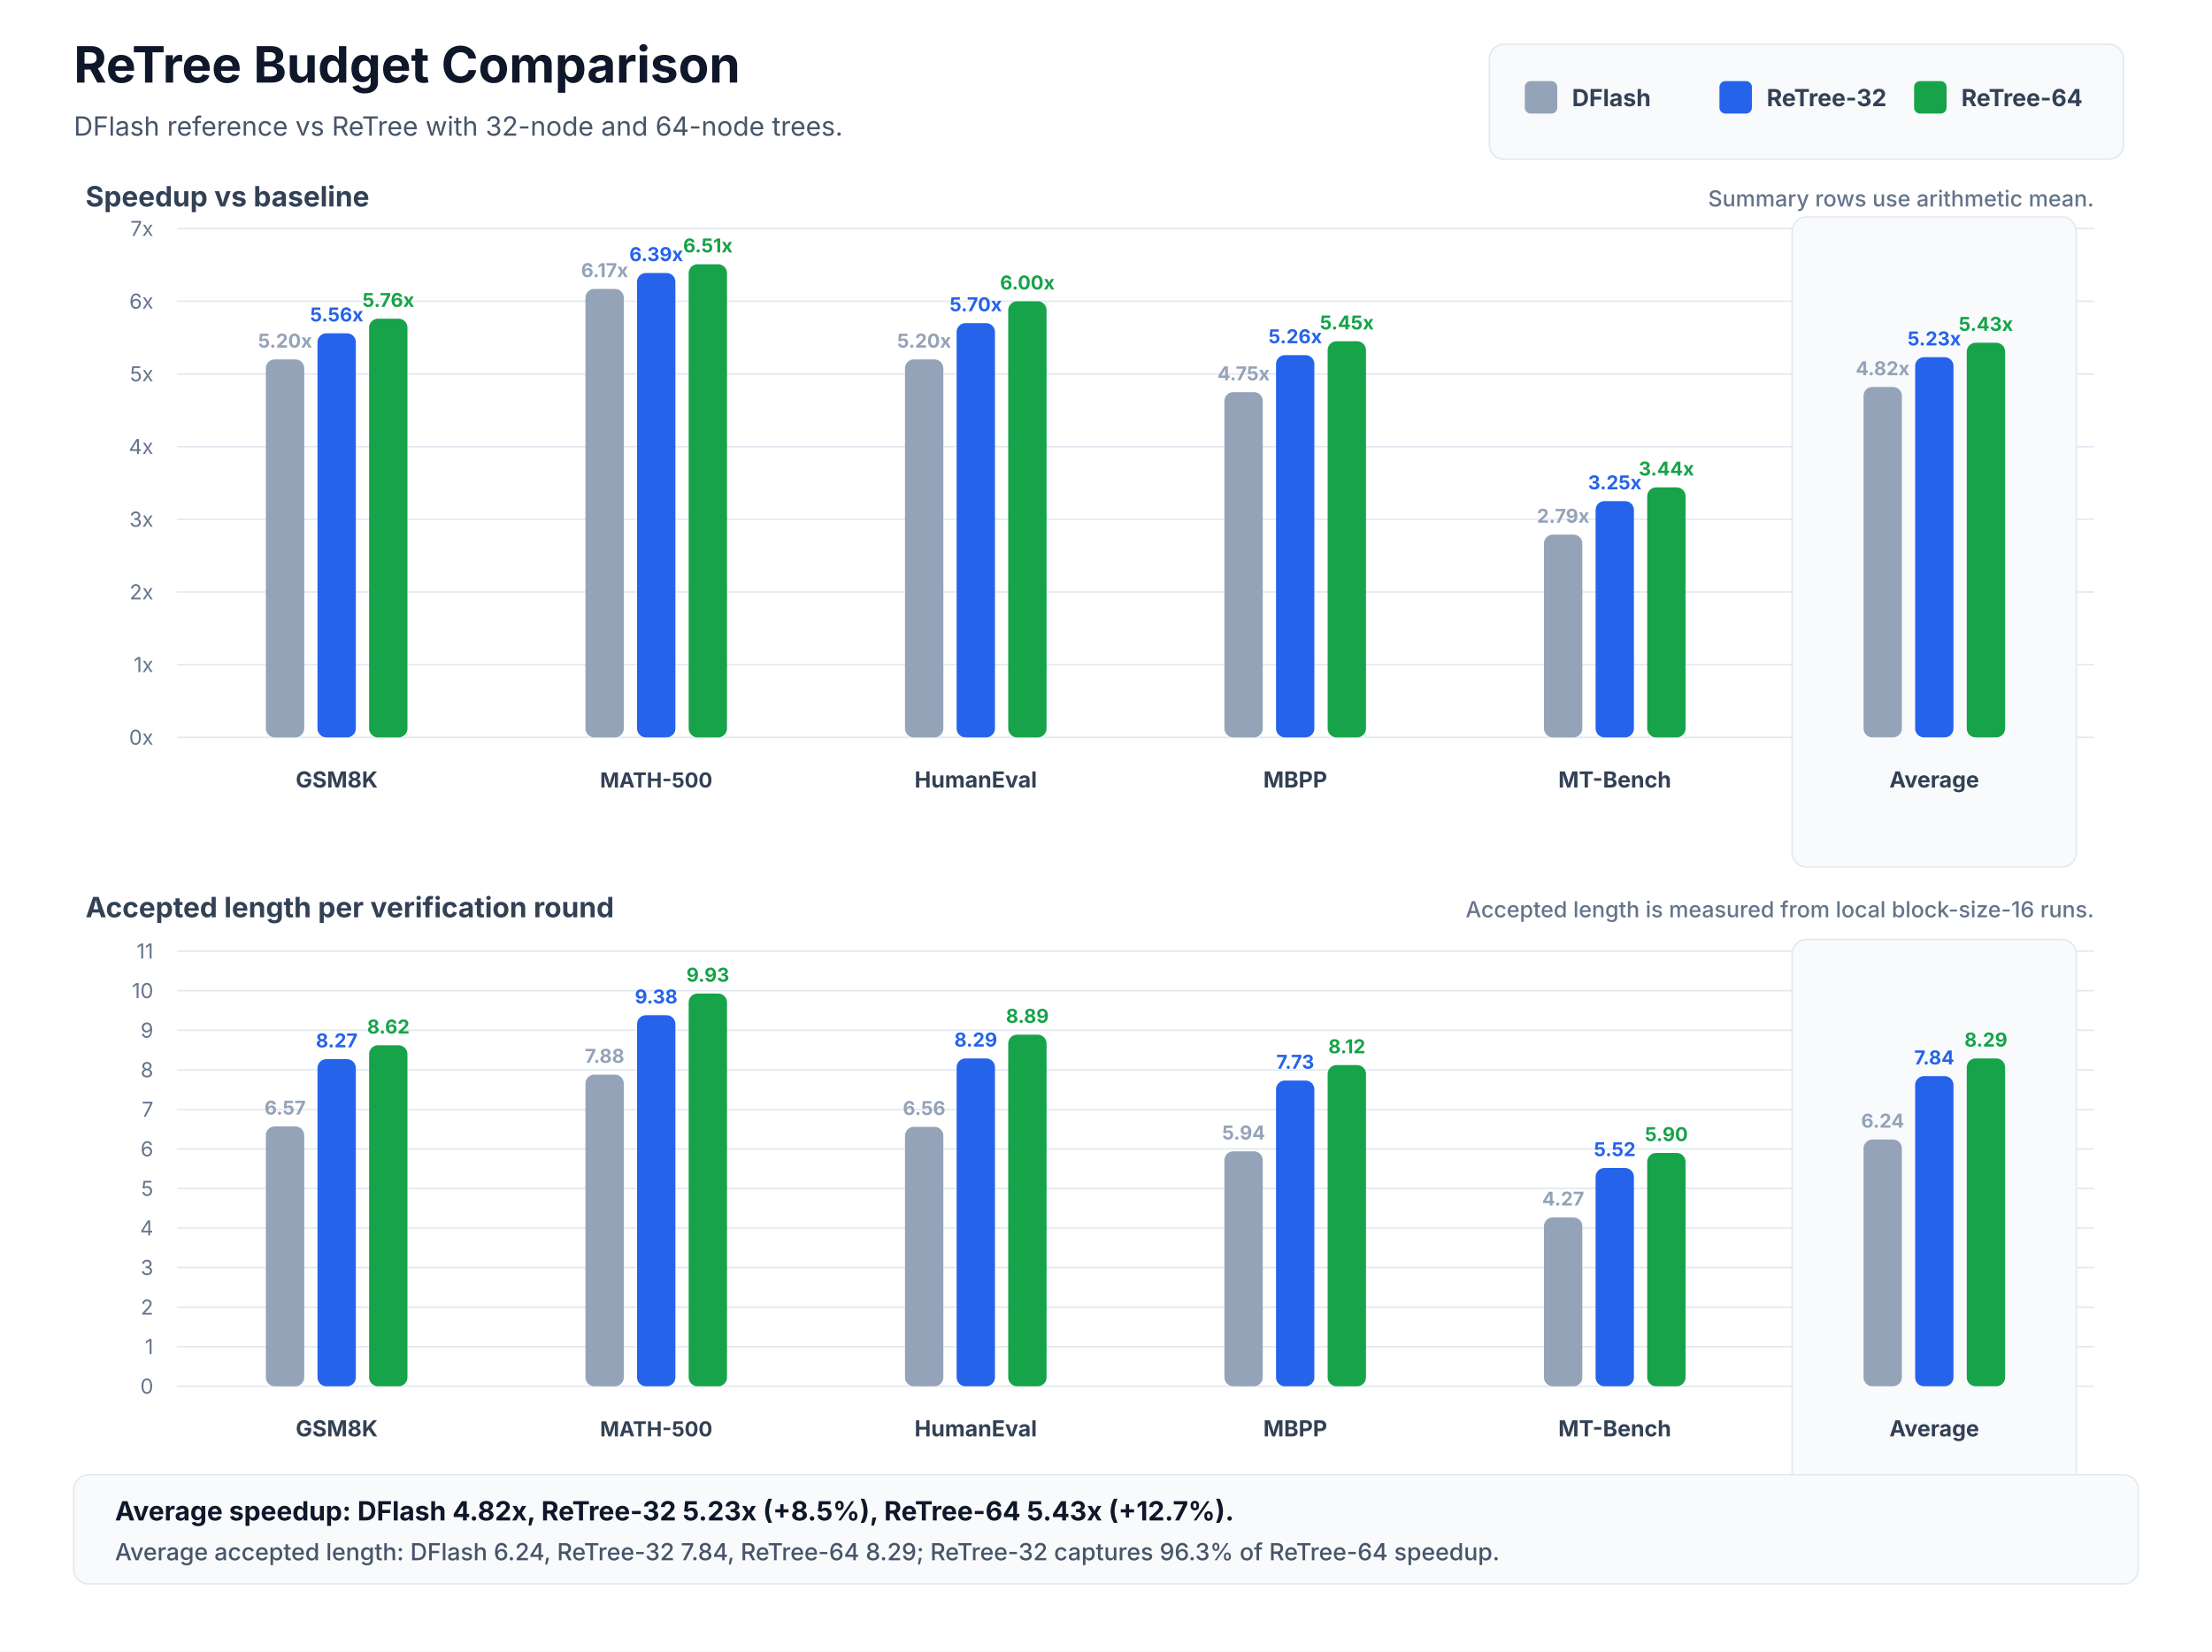
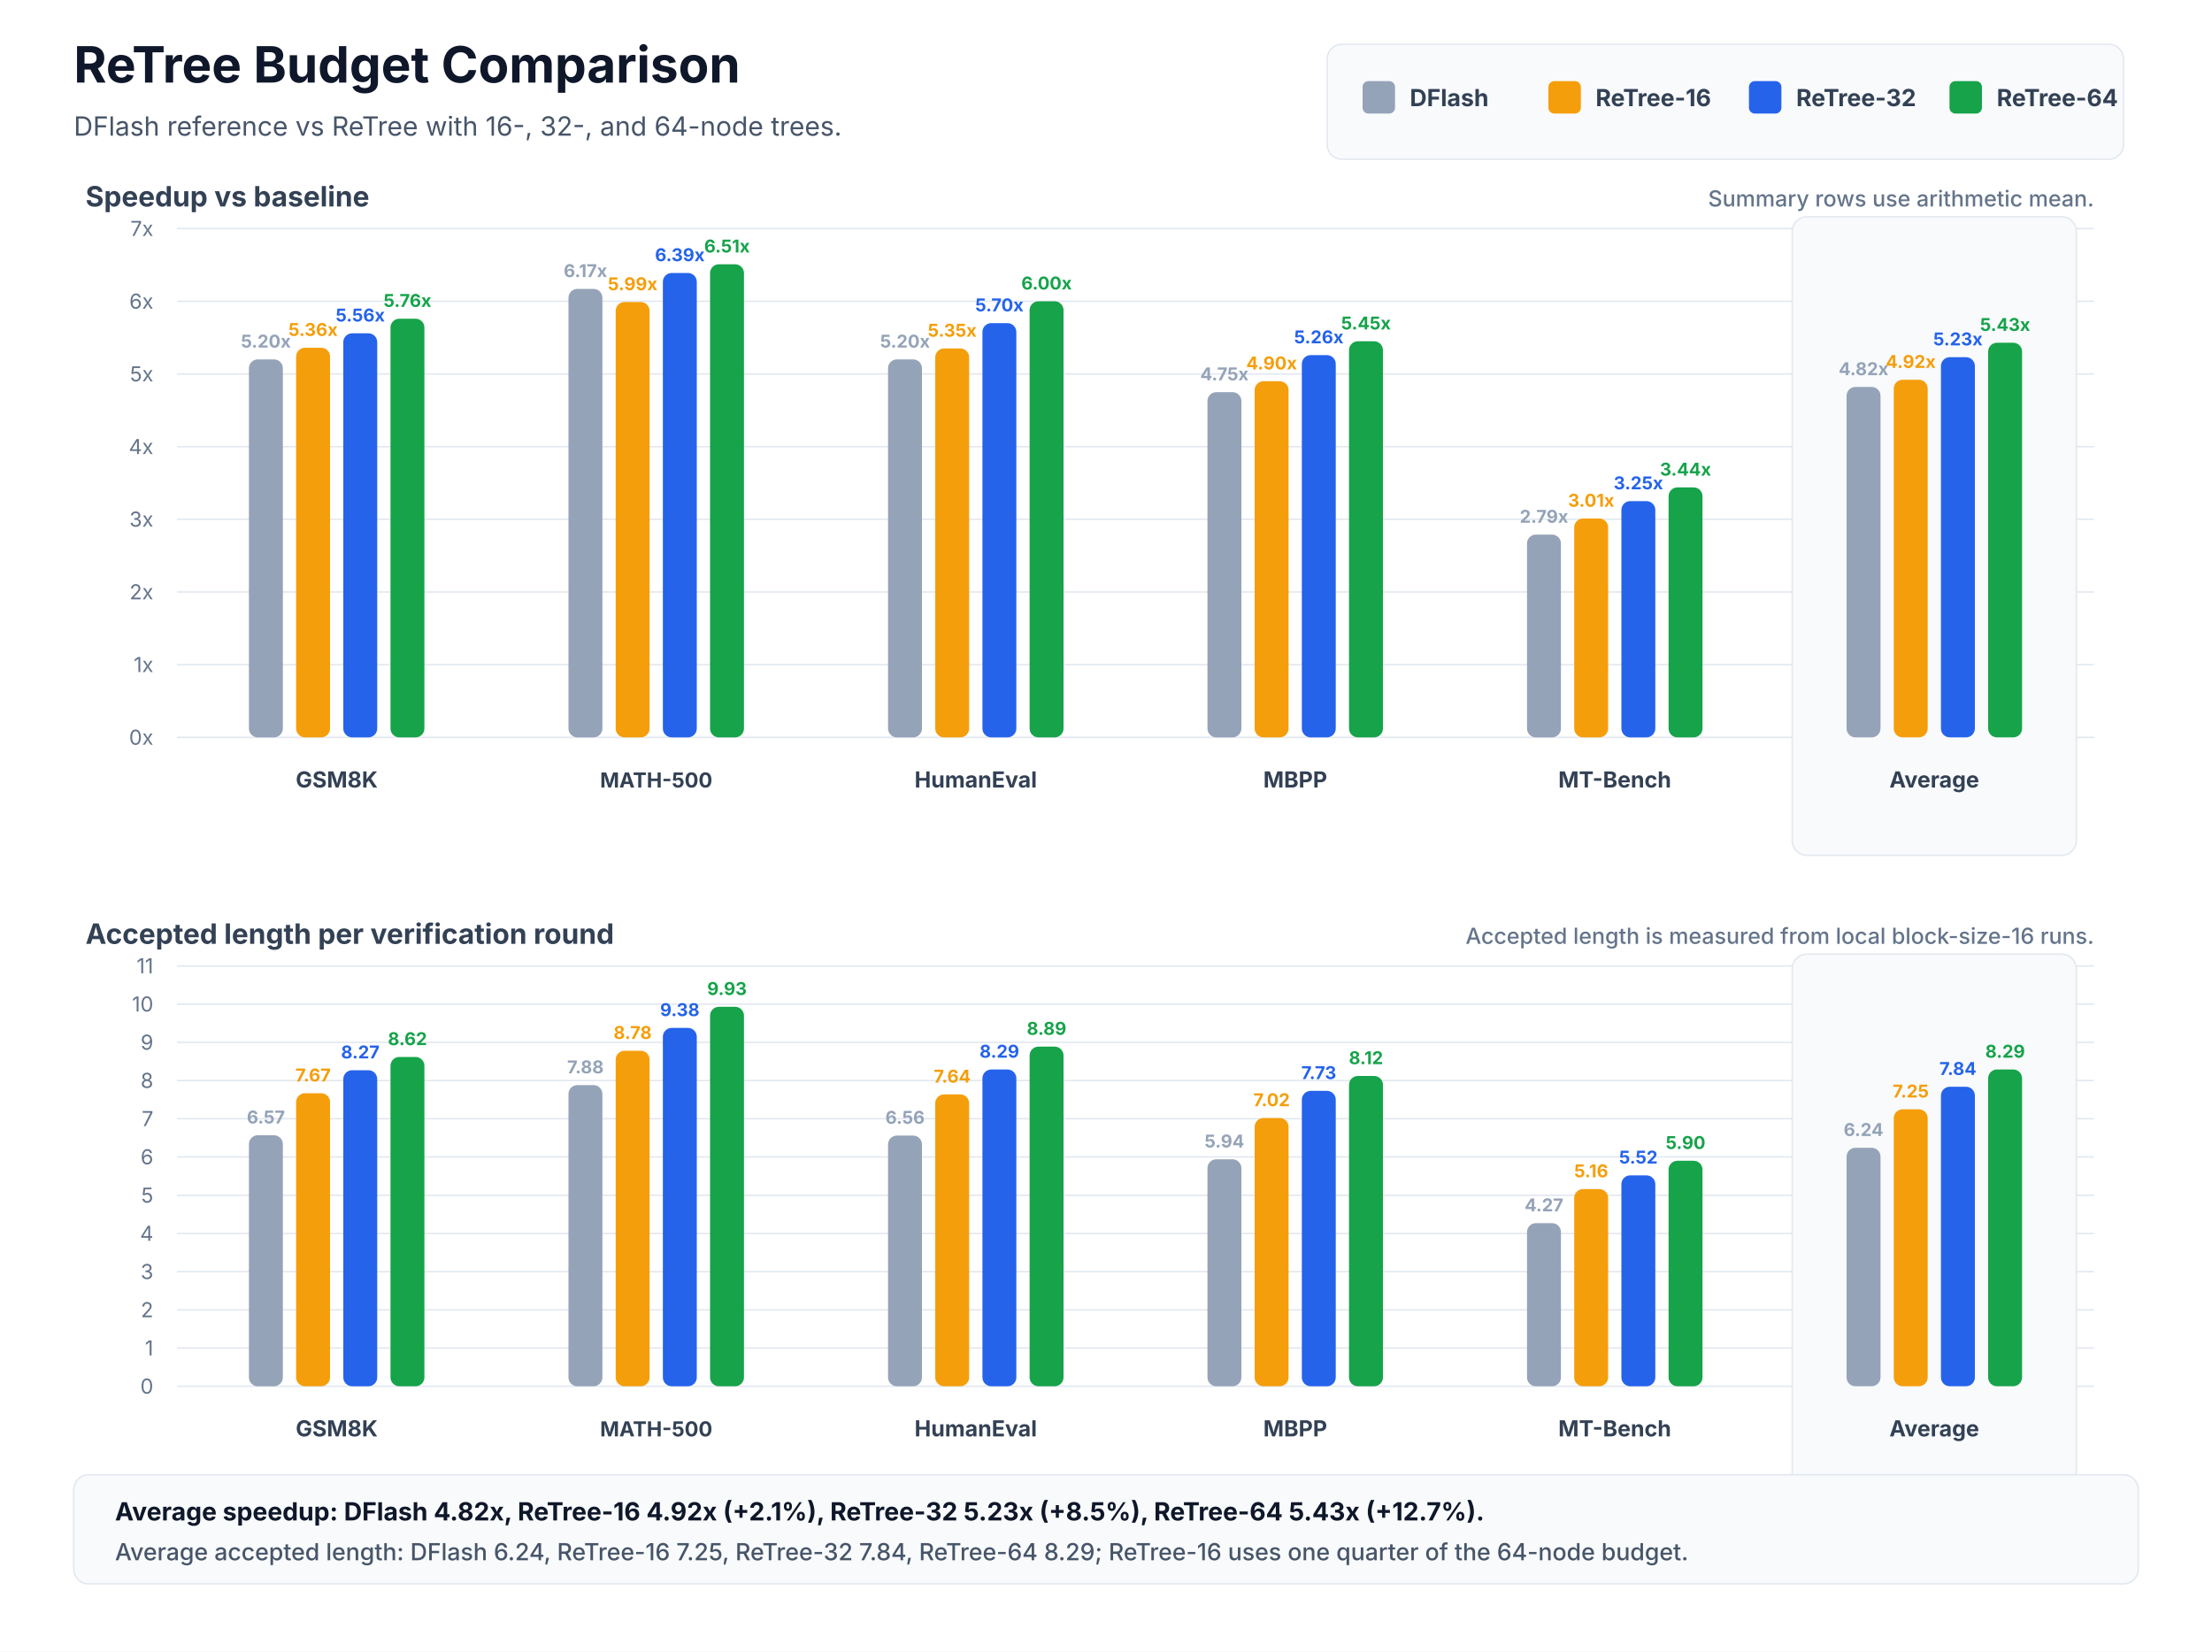
- <svg xmlns="http://www.w3.org/2000/svg" width="1500" height="1120" viewBox="0 0 1500 1120" role="img" aria-label="ReTree budget 32 and 64 compared with DFlash">
-   <rect x="0.0" y="0.0" width="1500.0" height="1120.0" rx="0" fill="#ffffff" />
+ <svg xmlns="http://www.w3.org/2000/svg" width="1500" height="1120" viewBox="0 0 1500 1120" role="img" aria-label="ReTree budget 16, 32, and 64 compared with DFlash">
+   <rect x="0" y="0" width="1500" height="1120" rx="0" fill="#ffffff" />
  <text x="50" y="56" text-anchor="start" font-family="Inter, Segoe UI, Arial, sans-serif" font-size="34" font-weight="750" fill="#0f172a">ReTree Budget Comparison</text>
-   <text x="50" y="92" text-anchor="start" font-family="Inter, Segoe UI, Arial, sans-serif" font-size="18" font-weight="400" fill="#475569">DFlash reference vs ReTree with 32-node and 64-node trees.</text>
-   <rect x="1010.0" y="30.0" width="430.0" height="78.0" rx="10" fill="#f8fafc" stroke="#e2e8f0" stroke-width="1" />
-   <rect x="1034.0" y="55.0" width="22.0" height="22.0" rx="4" fill="#94a3b8" />
-   <text x="1066" y="72" text-anchor="start" font-family="Inter, Segoe UI, Arial, sans-serif" font-size="16" font-weight="650" fill="#334155">DFlash</text>
-   <rect x="1166.0" y="55.0" width="22.0" height="22.0" rx="4" fill="#2563eb" />
-   <text x="1198" y="72" text-anchor="start" font-family="Inter, Segoe UI, Arial, sans-serif" font-size="16" font-weight="650" fill="#334155">ReTree-32</text>
-   <rect x="1298.0" y="55.0" width="22.0" height="22.0" rx="4" fill="#16a34a" />
-   <text x="1330" y="72" text-anchor="start" font-family="Inter, Segoe UI, Arial, sans-serif" font-size="16" font-weight="650" fill="#334155">ReTree-64</text>
+   <text x="50" y="92" text-anchor="start" font-family="Inter, Segoe UI, Arial, sans-serif" font-size="18" font-weight="400" fill="#475569">DFlash reference vs ReTree with 16-, 32-, and 64-node trees.</text>
+   <rect x="900" y="30" width="540" height="78" rx="10" fill="#f8fafc" stroke="#e2e8f0" stroke-width="1" />
+   <rect x="924" y="55" width="22" height="22" rx="4" fill="#94a3b8" />
+   <text x="956" y="72" text-anchor="start" font-family="Inter, Segoe UI, Arial, sans-serif" font-size="16" font-weight="650" fill="#334155">DFlash</text>
+   <rect x="1050" y="55" width="22" height="22" rx="4" fill="#f59e0b" />
+   <text x="1082" y="72" text-anchor="start" font-family="Inter, Segoe UI, Arial, sans-serif" font-size="16" font-weight="650" fill="#334155">ReTree-16</text>
+   <rect x="1186" y="55" width="22" height="22" rx="4" fill="#2563eb" />
+   <text x="1218" y="72" text-anchor="start" font-family="Inter, Segoe UI, Arial, sans-serif" font-size="16" font-weight="650" fill="#334155">ReTree-32</text>
+   <rect x="1322" y="55" width="22" height="22" rx="4" fill="#16a34a" />
+   <text x="1354" y="72" text-anchor="start" font-family="Inter, Segoe UI, Arial, sans-serif" font-size="16" font-weight="650" fill="#334155">ReTree-64</text>
  <text x="58" y="140" text-anchor="start" font-family="Inter, Segoe UI, Arial, sans-serif" font-size="19" font-weight="700" fill="#334155">Speedup vs baseline</text>
  <text x="1420" y="140" text-anchor="end" font-family="Inter, Segoe UI, Arial, sans-serif" font-size="15" font-weight="500" fill="#64748b">Summary rows use arithmetic mean.</text>
-   <line x1="120.0" y1="500.0" x2="1420.0" y2="500.0" stroke="#e2e8f0" stroke-width="1" />
-   <text x="104" y="505.0" text-anchor="end" font-family="Inter, Segoe UI, Arial, sans-serif" font-size="14" font-weight="400" fill="#64748b">0x</text>
-   <line x1="120.0" y1="450.7" x2="1420.0" y2="450.7" stroke="#e2e8f0" stroke-width="1" />
-   <text x="104" y="455.714" text-anchor="end" font-family="Inter, Segoe UI, Arial, sans-serif" font-size="14" font-weight="400" fill="#64748b">1x</text>
-   <line x1="120.0" y1="401.4" x2="1420.0" y2="401.4" stroke="#e2e8f0" stroke-width="1" />
-   <text x="104" y="406.429" text-anchor="end" font-family="Inter, Segoe UI, Arial, sans-serif" font-size="14" font-weight="400" fill="#64748b">2x</text>
-   <line x1="120.0" y1="352.1" x2="1420.0" y2="352.1" stroke="#e2e8f0" stroke-width="1" />
-   <text x="104" y="357.143" text-anchor="end" font-family="Inter, Segoe UI, Arial, sans-serif" font-size="14" font-weight="400" fill="#64748b">3x</text>
-   <line x1="120.0" y1="302.9" x2="1420.0" y2="302.9" stroke="#e2e8f0" stroke-width="1" />
-   <text x="104" y="307.857" text-anchor="end" font-family="Inter, Segoe UI, Arial, sans-serif" font-size="14" font-weight="400" fill="#64748b">4x</text>
-   <line x1="120.0" y1="253.6" x2="1420.0" y2="253.6" stroke="#e2e8f0" stroke-width="1" />
-   <text x="104" y="258.571" text-anchor="end" font-family="Inter, Segoe UI, Arial, sans-serif" font-size="14" font-weight="400" fill="#64748b">5x</text>
-   <line x1="120.0" y1="204.3" x2="1420.0" y2="204.3" stroke="#e2e8f0" stroke-width="1" />
-   <text x="104" y="209.286" text-anchor="end" font-family="Inter, Segoe UI, Arial, sans-serif" font-size="14" font-weight="400" fill="#64748b">6x</text>
-   <line x1="120.0" y1="155.0" x2="1420.0" y2="155.0" stroke="#e2e8f0" stroke-width="1" />
-   <text x="104" y="160.0" text-anchor="end" font-family="Inter, Segoe UI, Arial, sans-serif" font-size="14" font-weight="400" fill="#64748b">7x</text>
-   <rect x="1215.3" y="147.0" width="192.7" height="441.0" rx="10" fill="#f8fafc" stroke="#e2e8f0" stroke-width="1" />
-   <rect x="180.3" y="243.7" width="26.0" height="256.3" rx="6" fill="#94a3b8" />
-   <text x="193.333" y="235.714" text-anchor="middle" font-family="Inter, Segoe UI, Arial, sans-serif" font-size="13" font-weight="700" fill="#94a3b8">5.20x</text>
-   <rect x="215.3" y="226.0" width="26.0" height="274.0" rx="6" fill="#2563eb" />
-   <text x="228.333" y="217.971" text-anchor="middle" font-family="Inter, Segoe UI, Arial, sans-serif" font-size="13" font-weight="700" fill="#2563eb">5.56x</text>
-   <rect x="250.3" y="216.1" width="26.0" height="283.9" rx="6" fill="#16a34a" />
-   <text x="263.333" y="208.114" text-anchor="middle" font-family="Inter, Segoe UI, Arial, sans-serif" font-size="13" font-weight="700" fill="#16a34a">5.76x</text>
+   <line x1="120" y1="500" x2="1420" y2="500" stroke="#e2e8f0" stroke-width="1" />
+   <text x="104" y="505" text-anchor="end" font-family="Inter, Segoe UI, Arial, sans-serif" font-size="14" font-weight="400" fill="#64748b">0x</text>
+   <line x1="120" y1="450.7" x2="1420" y2="450.7" stroke="#e2e8f0" stroke-width="1" />
+   <text x="104" y="455.7" text-anchor="end" font-family="Inter, Segoe UI, Arial, sans-serif" font-size="14" font-weight="400" fill="#64748b">1x</text>
+   <line x1="120" y1="401.4" x2="1420" y2="401.4" stroke="#e2e8f0" stroke-width="1" />
+   <text x="104" y="406.4" text-anchor="end" font-family="Inter, Segoe UI, Arial, sans-serif" font-size="14" font-weight="400" fill="#64748b">2x</text>
+   <line x1="120" y1="352.1" x2="1420" y2="352.1" stroke="#e2e8f0" stroke-width="1" />
+   <text x="104" y="357.1" text-anchor="end" font-family="Inter, Segoe UI, Arial, sans-serif" font-size="14" font-weight="400" fill="#64748b">3x</text>
+   <line x1="120" y1="302.9" x2="1420" y2="302.9" stroke="#e2e8f0" stroke-width="1" />
+   <text x="104" y="307.9" text-anchor="end" font-family="Inter, Segoe UI, Arial, sans-serif" font-size="14" font-weight="400" fill="#64748b">4x</text>
+   <line x1="120" y1="253.6" x2="1420" y2="253.6" stroke="#e2e8f0" stroke-width="1" />
+   <text x="104" y="258.6" text-anchor="end" font-family="Inter, Segoe UI, Arial, sans-serif" font-size="14" font-weight="400" fill="#64748b">5x</text>
+   <line x1="120" y1="204.3" x2="1420" y2="204.3" stroke="#e2e8f0" stroke-width="1" />
+   <text x="104" y="209.3" text-anchor="end" font-family="Inter, Segoe UI, Arial, sans-serif" font-size="14" font-weight="400" fill="#64748b">6x</text>
+   <line x1="120" y1="155" x2="1420" y2="155" stroke="#e2e8f0" stroke-width="1" />
+   <text x="104" y="160" text-anchor="end" font-family="Inter, Segoe UI, Arial, sans-serif" font-size="14" font-weight="400" fill="#64748b">7x</text>
+   <rect x="1215.333" y="147" width="192.667" height="433" rx="10" fill="#f8fafc" stroke="#e2e8f0" stroke-width="1" />
+   <rect x="168.8" y="243.7" width="23" height="256.3" rx="6" fill="#94a3b8" />
+   <text x="180.3" y="235.7" text-anchor="middle" font-family="Inter, Segoe UI, Arial, sans-serif" font-size="12" font-weight="700" fill="#94a3b8">5.20x</text>
+   <rect x="200.8" y="235.8" width="23" height="264.2" rx="6" fill="#f59e0b" />
+   <text x="212.3" y="227.8" text-anchor="middle" font-family="Inter, Segoe UI, Arial, sans-serif" font-size="12" font-weight="700" fill="#f59e0b">5.36x</text>
+   <rect x="232.8" y="226" width="23" height="274" rx="6" fill="#2563eb" />
+   <text x="244.3" y="218" text-anchor="middle" font-family="Inter, Segoe UI, Arial, sans-serif" font-size="12" font-weight="700" fill="#2563eb">5.56x</text>
+   <rect x="264.8" y="216.1" width="23" height="283.9" rx="6" fill="#16a34a" />
+   <text x="276.3" y="208.1" text-anchor="middle" font-family="Inter, Segoe UI, Arial, sans-serif" font-size="12" font-weight="700" fill="#16a34a">5.76x</text>
  <text x="228.333" y="534" text-anchor="middle" font-family="Inter, Segoe UI, Arial, sans-serif" font-size="15" font-weight="700" fill="#334155">GSM8K</text>
-   <rect x="397.0" y="195.9" width="26.0" height="304.1" rx="6" fill="#94a3b8" />
-   <text x="410" y="187.907" text-anchor="middle" font-family="Inter, Segoe UI, Arial, sans-serif" font-size="13" font-weight="700" fill="#94a3b8">6.17x</text>
-   <rect x="432.0" y="185.1" width="26.0" height="314.9" rx="6" fill="#2563eb" />
-   <text x="445" y="177.064" text-anchor="middle" font-family="Inter, Segoe UI, Arial, sans-serif" font-size="13" font-weight="700" fill="#2563eb">6.39x</text>
-   <rect x="467.0" y="179.2" width="26.0" height="320.8" rx="6" fill="#16a34a" />
-   <text x="480" y="171.15" text-anchor="middle" font-family="Inter, Segoe UI, Arial, sans-serif" font-size="13" font-weight="700" fill="#16a34a">6.51x</text>
+   <rect x="385.5" y="195.9" width="23" height="304.1" rx="6" fill="#94a3b8" />
+   <text x="397" y="187.9" text-anchor="middle" font-family="Inter, Segoe UI, Arial, sans-serif" font-size="12" font-weight="700" fill="#94a3b8">6.17x</text>
+   <rect x="417.5" y="204.8" width="23" height="295.2" rx="6" fill="#f59e0b" />
+   <text x="429" y="196.8" text-anchor="middle" font-family="Inter, Segoe UI, Arial, sans-serif" font-size="12" font-weight="700" fill="#f59e0b">5.99x</text>
+   <rect x="449.5" y="185.1" width="23" height="314.9" rx="6" fill="#2563eb" />
+   <text x="461" y="177.1" text-anchor="middle" font-family="Inter, Segoe UI, Arial, sans-serif" font-size="12" font-weight="700" fill="#2563eb">6.39x</text>
+   <rect x="481.5" y="179.2" width="23" height="320.8" rx="6" fill="#16a34a" />
+   <text x="493" y="171.2" text-anchor="middle" font-family="Inter, Segoe UI, Arial, sans-serif" font-size="12" font-weight="700" fill="#16a34a">6.51x</text>
  <text x="445" y="534" text-anchor="middle" font-family="Inter, Segoe UI, Arial, sans-serif" font-size="14" font-weight="700" fill="#334155">MATH-500</text>
-   <rect x="613.7" y="243.7" width="26.0" height="256.3" rx="6" fill="#94a3b8" />
-   <text x="626.667" y="235.714" text-anchor="middle" font-family="Inter, Segoe UI, Arial, sans-serif" font-size="13" font-weight="700" fill="#94a3b8">5.20x</text>
-   <rect x="648.7" y="219.1" width="26.0" height="280.9" rx="6" fill="#2563eb" />
-   <text x="661.667" y="211.071" text-anchor="middle" font-family="Inter, Segoe UI, Arial, sans-serif" font-size="13" font-weight="700" fill="#2563eb">5.70x</text>
-   <rect x="683.7" y="204.3" width="26.0" height="295.7" rx="6" fill="#16a34a" />
-   <text x="696.667" y="196.286" text-anchor="middle" font-family="Inter, Segoe UI, Arial, sans-serif" font-size="13" font-weight="700" fill="#16a34a">6.00x</text>
+   <rect x="602.2" y="243.7" width="23" height="256.3" rx="6" fill="#94a3b8" />
+   <text x="613.7" y="235.7" text-anchor="middle" font-family="Inter, Segoe UI, Arial, sans-serif" font-size="12" font-weight="700" fill="#94a3b8">5.20x</text>
+   <rect x="634.2" y="236.3" width="23" height="263.7" rx="6" fill="#f59e0b" />
+   <text x="645.7" y="228.3" text-anchor="middle" font-family="Inter, Segoe UI, Arial, sans-serif" font-size="12" font-weight="700" fill="#f59e0b">5.35x</text>
+   <rect x="666.2" y="219.1" width="23" height="280.9" rx="6" fill="#2563eb" />
+   <text x="677.7" y="211.1" text-anchor="middle" font-family="Inter, Segoe UI, Arial, sans-serif" font-size="12" font-weight="700" fill="#2563eb">5.70x</text>
+   <rect x="698.2" y="204.3" width="23" height="295.7" rx="6" fill="#16a34a" />
+   <text x="709.7" y="196.3" text-anchor="middle" font-family="Inter, Segoe UI, Arial, sans-serif" font-size="12" font-weight="700" fill="#16a34a">6.00x</text>
  <text x="661.667" y="534" text-anchor="middle" font-family="Inter, Segoe UI, Arial, sans-serif" font-size="15" font-weight="700" fill="#334155">HumanEval</text>
-   <rect x="830.3" y="265.9" width="26.0" height="234.1" rx="6" fill="#94a3b8" />
-   <text x="843.333" y="257.893" text-anchor="middle" font-family="Inter, Segoe UI, Arial, sans-serif" font-size="13" font-weight="700" fill="#94a3b8">4.75x</text>
-   <rect x="865.3" y="240.8" width="26.0" height="259.2" rx="6" fill="#2563eb" />
-   <text x="878.333" y="232.757" text-anchor="middle" font-family="Inter, Segoe UI, Arial, sans-serif" font-size="13" font-weight="700" fill="#2563eb">5.26x</text>
-   <rect x="900.3" y="231.4" width="26.0" height="268.6" rx="6" fill="#16a34a" />
-   <text x="913.333" y="223.393" text-anchor="middle" font-family="Inter, Segoe UI, Arial, sans-serif" font-size="13" font-weight="700" fill="#16a34a">5.45x</text>
+   <rect x="818.8" y="265.9" width="23" height="234.1" rx="6" fill="#94a3b8" />
+   <text x="830.3" y="257.9" text-anchor="middle" font-family="Inter, Segoe UI, Arial, sans-serif" font-size="12" font-weight="700" fill="#94a3b8">4.75x</text>
+   <rect x="850.8" y="258.5" width="23" height="241.5" rx="6" fill="#f59e0b" />
+   <text x="862.3" y="250.5" text-anchor="middle" font-family="Inter, Segoe UI, Arial, sans-serif" font-size="12" font-weight="700" fill="#f59e0b">4.90x</text>
+   <rect x="882.8" y="240.8" width="23" height="259.2" rx="6" fill="#2563eb" />
+   <text x="894.3" y="232.8" text-anchor="middle" font-family="Inter, Segoe UI, Arial, sans-serif" font-size="12" font-weight="700" fill="#2563eb">5.26x</text>
+   <rect x="914.8" y="231.4" width="23" height="268.6" rx="6" fill="#16a34a" />
+   <text x="926.3" y="223.4" text-anchor="middle" font-family="Inter, Segoe UI, Arial, sans-serif" font-size="12" font-weight="700" fill="#16a34a">5.45x</text>
  <text x="878.333" y="534" text-anchor="middle" font-family="Inter, Segoe UI, Arial, sans-serif" font-size="15" font-weight="700" fill="#334155">MBPP</text>
-   <rect x="1047.0" y="362.5" width="26.0" height="137.5" rx="6" fill="#94a3b8" />
-   <text x="1060.0" y="354.493" text-anchor="middle" font-family="Inter, Segoe UI, Arial, sans-serif" font-size="13" font-weight="700" fill="#94a3b8">2.79x</text>
-   <rect x="1082.0" y="339.8" width="26.0" height="160.2" rx="6" fill="#2563eb" />
-   <text x="1095.0" y="331.821" text-anchor="middle" font-family="Inter, Segoe UI, Arial, sans-serif" font-size="13" font-weight="700" fill="#2563eb">3.25x</text>
-   <rect x="1117.0" y="330.5" width="26.0" height="169.5" rx="6" fill="#16a34a" />
-   <text x="1130.0" y="322.457" text-anchor="middle" font-family="Inter, Segoe UI, Arial, sans-serif" font-size="13" font-weight="700" fill="#16a34a">3.44x</text>
-   <text x="1095.0" y="534" text-anchor="middle" font-family="Inter, Segoe UI, Arial, sans-serif" font-size="15" font-weight="700" fill="#334155">MT-Bench</text>
-   <rect x="1263.7" y="262.4" width="26.0" height="237.6" rx="6" fill="#94a3b8" />
-   <text x="1276.667" y="254.443" text-anchor="middle" font-family="Inter, Segoe UI, Arial, sans-serif" font-size="13" font-weight="700" fill="#94a3b8">4.82x</text>
-   <rect x="1298.7" y="242.2" width="26.0" height="257.8" rx="6" fill="#2563eb" />
-   <text x="1311.667" y="234.236" text-anchor="middle" font-family="Inter, Segoe UI, Arial, sans-serif" font-size="13" font-weight="700" fill="#2563eb">5.23x</text>
-   <rect x="1333.7" y="232.4" width="26.0" height="267.6" rx="6" fill="#16a34a" />
-   <text x="1346.667" y="224.379" text-anchor="middle" font-family="Inter, Segoe UI, Arial, sans-serif" font-size="13" font-weight="700" fill="#16a34a">5.43x</text>
+   <rect x="1035.5" y="362.5" width="23" height="137.5" rx="6" fill="#94a3b8" />
+   <text x="1047" y="354.5" text-anchor="middle" font-family="Inter, Segoe UI, Arial, sans-serif" font-size="12" font-weight="700" fill="#94a3b8">2.79x</text>
+   <rect x="1067.5" y="351.6" width="23" height="148.4" rx="6" fill="#f59e0b" />
+   <text x="1079" y="343.6" text-anchor="middle" font-family="Inter, Segoe UI, Arial, sans-serif" font-size="12" font-weight="700" fill="#f59e0b">3.01x</text>
+   <rect x="1099.5" y="339.8" width="23" height="160.2" rx="6" fill="#2563eb" />
+   <text x="1111" y="331.8" text-anchor="middle" font-family="Inter, Segoe UI, Arial, sans-serif" font-size="12" font-weight="700" fill="#2563eb">3.25x</text>
+   <rect x="1131.5" y="330.5" width="23" height="169.5" rx="6" fill="#16a34a" />
+   <text x="1143" y="322.5" text-anchor="middle" font-family="Inter, Segoe UI, Arial, sans-serif" font-size="12" font-weight="700" fill="#16a34a">3.44x</text>
+   <text x="1095" y="534" text-anchor="middle" font-family="Inter, Segoe UI, Arial, sans-serif" font-size="15" font-weight="700" fill="#334155">MT-Bench</text>
+   <rect x="1252.2" y="262.4" width="23" height="237.6" rx="6" fill="#94a3b8" />
+   <text x="1263.7" y="254.4" text-anchor="middle" font-family="Inter, Segoe UI, Arial, sans-serif" font-size="12" font-weight="700" fill="#94a3b8">4.82x</text>
+   <rect x="1284.2" y="257.5" width="23" height="242.5" rx="6" fill="#f59e0b" />
+   <text x="1295.7" y="249.5" text-anchor="middle" font-family="Inter, Segoe UI, Arial, sans-serif" font-size="12" font-weight="700" fill="#f59e0b">4.92x</text>
+   <rect x="1316.2" y="242.2" width="23" height="257.8" rx="6" fill="#2563eb" />
+   <text x="1327.7" y="234.2" text-anchor="middle" font-family="Inter, Segoe UI, Arial, sans-serif" font-size="12" font-weight="700" fill="#2563eb">5.23x</text>
+   <rect x="1348.2" y="232.4" width="23" height="267.6" rx="6" fill="#16a34a" />
+   <text x="1359.7" y="224.4" text-anchor="middle" font-family="Inter, Segoe UI, Arial, sans-serif" font-size="12" font-weight="700" fill="#16a34a">5.43x</text>
  <text x="1311.667" y="534" text-anchor="middle" font-family="Inter, Segoe UI, Arial, sans-serif" font-size="15" font-weight="700" fill="#334155">Average</text>
-   <text x="58" y="622" text-anchor="start" font-family="Inter, Segoe UI, Arial, sans-serif" font-size="19" font-weight="700" fill="#334155">Accepted length per verification round</text>
-   <text x="1420" y="622" text-anchor="end" font-family="Inter, Segoe UI, Arial, sans-serif" font-size="15" font-weight="500" fill="#64748b">Accepted length is measured from local block-size-16 runs.</text>
-   <line x1="120.0" y1="940.0" x2="1420.0" y2="940.0" stroke="#e2e8f0" stroke-width="1" />
-   <text x="104" y="945.0" text-anchor="end" font-family="Inter, Segoe UI, Arial, sans-serif" font-size="14" font-weight="400" fill="#64748b">0</text>
-   <line x1="120.0" y1="913.2" x2="1420.0" y2="913.2" stroke="#e2e8f0" stroke-width="1" />
-   <text x="104" y="918.182" text-anchor="end" font-family="Inter, Segoe UI, Arial, sans-serif" font-size="14" font-weight="400" fill="#64748b">1</text>
-   <line x1="120.0" y1="886.4" x2="1420.0" y2="886.4" stroke="#e2e8f0" stroke-width="1" />
-   <text x="104" y="891.364" text-anchor="end" font-family="Inter, Segoe UI, Arial, sans-serif" font-size="14" font-weight="400" fill="#64748b">2</text>
-   <line x1="120.0" y1="859.5" x2="1420.0" y2="859.5" stroke="#e2e8f0" stroke-width="1" />
-   <text x="104" y="864.545" text-anchor="end" font-family="Inter, Segoe UI, Arial, sans-serif" font-size="14" font-weight="400" fill="#64748b">3</text>
-   <line x1="120.0" y1="832.7" x2="1420.0" y2="832.7" stroke="#e2e8f0" stroke-width="1" />
-   <text x="104" y="837.727" text-anchor="end" font-family="Inter, Segoe UI, Arial, sans-serif" font-size="14" font-weight="400" fill="#64748b">4</text>
-   <line x1="120.0" y1="805.9" x2="1420.0" y2="805.9" stroke="#e2e8f0" stroke-width="1" />
-   <text x="104" y="810.909" text-anchor="end" font-family="Inter, Segoe UI, Arial, sans-serif" font-size="14" font-weight="400" fill="#64748b">5</text>
-   <line x1="120.0" y1="779.1" x2="1420.0" y2="779.1" stroke="#e2e8f0" stroke-width="1" />
-   <text x="104" y="784.091" text-anchor="end" font-family="Inter, Segoe UI, Arial, sans-serif" font-size="14" font-weight="400" fill="#64748b">6</text>
-   <line x1="120.0" y1="752.3" x2="1420.0" y2="752.3" stroke="#e2e8f0" stroke-width="1" />
-   <text x="104" y="757.273" text-anchor="end" font-family="Inter, Segoe UI, Arial, sans-serif" font-size="14" font-weight="400" fill="#64748b">7</text>
-   <line x1="120.0" y1="725.5" x2="1420.0" y2="725.5" stroke="#e2e8f0" stroke-width="1" />
-   <text x="104" y="730.455" text-anchor="end" font-family="Inter, Segoe UI, Arial, sans-serif" font-size="14" font-weight="400" fill="#64748b">8</text>
-   <line x1="120.0" y1="698.6" x2="1420.0" y2="698.6" stroke="#e2e8f0" stroke-width="1" />
-   <text x="104" y="703.636" text-anchor="end" font-family="Inter, Segoe UI, Arial, sans-serif" font-size="14" font-weight="400" fill="#64748b">9</text>
-   <line x1="120.0" y1="671.8" x2="1420.0" y2="671.8" stroke="#e2e8f0" stroke-width="1" />
-   <text x="104" y="676.818" text-anchor="end" font-family="Inter, Segoe UI, Arial, sans-serif" font-size="14" font-weight="400" fill="#64748b">10</text>
-   <line x1="120.0" y1="645.0" x2="1420.0" y2="645.0" stroke="#e2e8f0" stroke-width="1" />
-   <text x="104" y="650.0" text-anchor="end" font-family="Inter, Segoe UI, Arial, sans-serif" font-size="14" font-weight="400" fill="#64748b">11</text>
-   <rect x="1215.3" y="637.0" width="192.7" height="391.0" rx="10" fill="#f8fafc" stroke="#e2e8f0" stroke-width="1" />
-   <rect x="180.3" y="763.8" width="26.0" height="176.2" rx="6" fill="#94a3b8" />
-   <text x="193.333" y="755.805" text-anchor="middle" font-family="Inter, Segoe UI, Arial, sans-serif" font-size="13" font-weight="700" fill="#94a3b8">6.57</text>
-   <rect x="215.3" y="718.2" width="26.0" height="221.8" rx="6" fill="#2563eb" />
-   <text x="228.333" y="710.214" text-anchor="middle" font-family="Inter, Segoe UI, Arial, sans-serif" font-size="13" font-weight="700" fill="#2563eb">8.27</text>
-   <rect x="250.3" y="708.8" width="26.0" height="231.2" rx="6" fill="#16a34a" />
-   <text x="263.333" y="700.827" text-anchor="middle" font-family="Inter, Segoe UI, Arial, sans-serif" font-size="13" font-weight="700" fill="#16a34a">8.62</text>
+   <text x="58" y="640" text-anchor="start" font-family="Inter, Segoe UI, Arial, sans-serif" font-size="19" font-weight="700" fill="#334155">Accepted length per verification round</text>
+   <text x="1420" y="640" text-anchor="end" font-family="Inter, Segoe UI, Arial, sans-serif" font-size="15" font-weight="500" fill="#64748b">Accepted length is measured from local block-size-16 runs.</text>
+   <line x1="120" y1="940" x2="1420" y2="940" stroke="#e2e8f0" stroke-width="1" />
+   <text x="104" y="945" text-anchor="end" font-family="Inter, Segoe UI, Arial, sans-serif" font-size="14" font-weight="400" fill="#64748b">0</text>
+   <line x1="120" y1="914.1" x2="1420" y2="914.1" stroke="#e2e8f0" stroke-width="1" />
+   <text x="104" y="919.1" text-anchor="end" font-family="Inter, Segoe UI, Arial, sans-serif" font-size="14" font-weight="400" fill="#64748b">1</text>
+   <line x1="120" y1="888.2" x2="1420" y2="888.2" stroke="#e2e8f0" stroke-width="1" />
+   <text x="104" y="893.2" text-anchor="end" font-family="Inter, Segoe UI, Arial, sans-serif" font-size="14" font-weight="400" fill="#64748b">2</text>
+   <line x1="120" y1="862.3" x2="1420" y2="862.3" stroke="#e2e8f0" stroke-width="1" />
+   <text x="104" y="867.3" text-anchor="end" font-family="Inter, Segoe UI, Arial, sans-serif" font-size="14" font-weight="400" fill="#64748b">3</text>
+   <line x1="120" y1="836.4" x2="1420" y2="836.4" stroke="#e2e8f0" stroke-width="1" />
+   <text x="104" y="841.4" text-anchor="end" font-family="Inter, Segoe UI, Arial, sans-serif" font-size="14" font-weight="400" fill="#64748b">4</text>
+   <line x1="120" y1="810.5" x2="1420" y2="810.5" stroke="#e2e8f0" stroke-width="1" />
+   <text x="104" y="815.5" text-anchor="end" font-family="Inter, Segoe UI, Arial, sans-serif" font-size="14" font-weight="400" fill="#64748b">5</text>
+   <line x1="120" y1="784.5" x2="1420" y2="784.5" stroke="#e2e8f0" stroke-width="1" />
+   <text x="104" y="789.5" text-anchor="end" font-family="Inter, Segoe UI, Arial, sans-serif" font-size="14" font-weight="400" fill="#64748b">6</text>
+   <line x1="120" y1="758.6" x2="1420" y2="758.6" stroke="#e2e8f0" stroke-width="1" />
+   <text x="104" y="763.6" text-anchor="end" font-family="Inter, Segoe UI, Arial, sans-serif" font-size="14" font-weight="400" fill="#64748b">7</text>
+   <line x1="120" y1="732.7" x2="1420" y2="732.7" stroke="#e2e8f0" stroke-width="1" />
+   <text x="104" y="737.7" text-anchor="end" font-family="Inter, Segoe UI, Arial, sans-serif" font-size="14" font-weight="400" fill="#64748b">8</text>
+   <line x1="120" y1="706.8" x2="1420" y2="706.8" stroke="#e2e8f0" stroke-width="1" />
+   <text x="104" y="711.8" text-anchor="end" font-family="Inter, Segoe UI, Arial, sans-serif" font-size="14" font-weight="400" fill="#64748b">9</text>
+   <line x1="120" y1="680.9" x2="1420" y2="680.9" stroke="#e2e8f0" stroke-width="1" />
+   <text x="104" y="685.9" text-anchor="end" font-family="Inter, Segoe UI, Arial, sans-serif" font-size="14" font-weight="400" fill="#64748b">10</text>
+   <line x1="120" y1="655" x2="1420" y2="655" stroke="#e2e8f0" stroke-width="1" />
+   <text x="104" y="660" text-anchor="end" font-family="Inter, Segoe UI, Arial, sans-serif" font-size="14" font-weight="400" fill="#64748b">11</text>
+   <rect x="1215.333" y="647" width="192.667" height="373" rx="10" fill="#f8fafc" stroke="#e2e8f0" stroke-width="1" />
+   <rect x="168.8" y="769.8" width="23" height="170.2" rx="6" fill="#94a3b8" />
+   <text x="180.3" y="761.8" text-anchor="middle" font-family="Inter, Segoe UI, Arial, sans-serif" font-size="12" font-weight="700" fill="#94a3b8">6.57</text>
+   <rect x="200.8" y="741.3" width="23" height="198.7" rx="6" fill="#f59e0b" />
+   <text x="212.3" y="733.3" text-anchor="middle" font-family="Inter, Segoe UI, Arial, sans-serif" font-size="12" font-weight="700" fill="#f59e0b">7.67</text>
+   <rect x="232.8" y="725.7" width="23" height="214.3" rx="6" fill="#2563eb" />
+   <text x="244.3" y="717.7" text-anchor="middle" font-family="Inter, Segoe UI, Arial, sans-serif" font-size="12" font-weight="700" fill="#2563eb">8.27</text>
+   <rect x="264.8" y="716.7" width="23" height="223.3" rx="6" fill="#16a34a" />
+   <text x="276.3" y="708.7" text-anchor="middle" font-family="Inter, Segoe UI, Arial, sans-serif" font-size="12" font-weight="700" fill="#16a34a">8.62</text>
  <text x="228.333" y="974" text-anchor="middle" font-family="Inter, Segoe UI, Arial, sans-serif" font-size="15" font-weight="700" fill="#334155">GSM8K</text>
-   <rect x="397.0" y="728.7" width="26.0" height="211.3" rx="6" fill="#94a3b8" />
-   <text x="410" y="720.673" text-anchor="middle" font-family="Inter, Segoe UI, Arial, sans-serif" font-size="13" font-weight="700" fill="#94a3b8">7.88</text>
-   <rect x="432.0" y="688.4" width="26.0" height="251.6" rx="6" fill="#2563eb" />
-   <text x="445" y="680.445" text-anchor="middle" font-family="Inter, Segoe UI, Arial, sans-serif" font-size="13" font-weight="700" fill="#2563eb">9.38</text>
-   <rect x="467.0" y="673.7" width="26.0" height="266.3" rx="6" fill="#16a34a" />
-   <text x="480" y="665.695" text-anchor="middle" font-family="Inter, Segoe UI, Arial, sans-serif" font-size="13" font-weight="700" fill="#16a34a">9.93</text>
+   <rect x="385.5" y="735.8" width="23" height="204.2" rx="6" fill="#94a3b8" />
+   <text x="397" y="727.8" text-anchor="middle" font-family="Inter, Segoe UI, Arial, sans-serif" font-size="12" font-weight="700" fill="#94a3b8">7.88</text>
+   <rect x="417.5" y="712.5" width="23" height="227.5" rx="6" fill="#f59e0b" />
+   <text x="429" y="704.5" text-anchor="middle" font-family="Inter, Segoe UI, Arial, sans-serif" font-size="12" font-weight="700" fill="#f59e0b">8.78</text>
+   <rect x="449.5" y="697" width="23" height="243" rx="6" fill="#2563eb" />
+   <text x="461" y="689" text-anchor="middle" font-family="Inter, Segoe UI, Arial, sans-serif" font-size="12" font-weight="700" fill="#2563eb">9.38</text>
+   <rect x="481.5" y="682.7" width="23" height="257.3" rx="6" fill="#16a34a" />
+   <text x="493" y="674.7" text-anchor="middle" font-family="Inter, Segoe UI, Arial, sans-serif" font-size="12" font-weight="700" fill="#16a34a">9.93</text>
  <text x="445" y="974" text-anchor="middle" font-family="Inter, Segoe UI, Arial, sans-serif" font-size="14" font-weight="700" fill="#334155">MATH-500</text>
-   <rect x="613.7" y="764.1" width="26.0" height="175.9" rx="6" fill="#94a3b8" />
-   <text x="626.667" y="756.073" text-anchor="middle" font-family="Inter, Segoe UI, Arial, sans-serif" font-size="13" font-weight="700" fill="#94a3b8">6.56</text>
-   <rect x="648.7" y="717.7" width="26.0" height="222.3" rx="6" fill="#2563eb" />
-   <text x="661.667" y="709.677" text-anchor="middle" font-family="Inter, Segoe UI, Arial, sans-serif" font-size="13" font-weight="700" fill="#2563eb">8.29</text>
-   <rect x="683.7" y="701.6" width="26.0" height="238.4" rx="6" fill="#16a34a" />
-   <text x="696.667" y="693.586" text-anchor="middle" font-family="Inter, Segoe UI, Arial, sans-serif" font-size="13" font-weight="700" fill="#16a34a">8.89</text>
+   <rect x="602.2" y="770" width="23" height="170" rx="6" fill="#94a3b8" />
+   <text x="613.7" y="762" text-anchor="middle" font-family="Inter, Segoe UI, Arial, sans-serif" font-size="12" font-weight="700" fill="#94a3b8">6.56</text>
+   <rect x="634.2" y="742.1" width="23" height="197.9" rx="6" fill="#f59e0b" />
+   <text x="645.7" y="734.1" text-anchor="middle" font-family="Inter, Segoe UI, Arial, sans-serif" font-size="12" font-weight="700" fill="#f59e0b">7.64</text>
+   <rect x="666.2" y="725.2" width="23" height="214.8" rx="6" fill="#2563eb" />
+   <text x="677.7" y="717.2" text-anchor="middle" font-family="Inter, Segoe UI, Arial, sans-serif" font-size="12" font-weight="700" fill="#2563eb">8.29</text>
+   <rect x="698.2" y="709.7" width="23" height="230.3" rx="6" fill="#16a34a" />
+   <text x="709.7" y="701.7" text-anchor="middle" font-family="Inter, Segoe UI, Arial, sans-serif" font-size="12" font-weight="700" fill="#16a34a">8.89</text>
  <text x="661.667" y="974" text-anchor="middle" font-family="Inter, Segoe UI, Arial, sans-serif" font-size="15" font-weight="700" fill="#334155">HumanEval</text>
-   <rect x="830.3" y="780.7" width="26.0" height="159.3" rx="6" fill="#94a3b8" />
-   <text x="843.333" y="772.7" text-anchor="middle" font-family="Inter, Segoe UI, Arial, sans-serif" font-size="13" font-weight="700" fill="#94a3b8">5.94</text>
-   <rect x="865.3" y="732.7" width="26.0" height="207.3" rx="6" fill="#2563eb" />
-   <text x="878.333" y="724.695" text-anchor="middle" font-family="Inter, Segoe UI, Arial, sans-serif" font-size="13" font-weight="700" fill="#2563eb">7.73</text>
-   <rect x="900.3" y="722.2" width="26.0" height="217.8" rx="6" fill="#16a34a" />
-   <text x="913.333" y="714.236" text-anchor="middle" font-family="Inter, Segoe UI, Arial, sans-serif" font-size="13" font-weight="700" fill="#16a34a">8.12</text>
+   <rect x="818.8" y="786.1" width="23" height="153.9" rx="6" fill="#94a3b8" />
+   <text x="830.3" y="778.1" text-anchor="middle" font-family="Inter, Segoe UI, Arial, sans-serif" font-size="12" font-weight="700" fill="#94a3b8">5.94</text>
+   <rect x="850.8" y="758.1" width="23" height="181.9" rx="6" fill="#f59e0b" />
+   <text x="862.3" y="750.1" text-anchor="middle" font-family="Inter, Segoe UI, Arial, sans-serif" font-size="12" font-weight="700" fill="#f59e0b">7.02</text>
+   <rect x="882.8" y="739.7" width="23" height="200.3" rx="6" fill="#2563eb" />
+   <text x="894.3" y="731.7" text-anchor="middle" font-family="Inter, Segoe UI, Arial, sans-serif" font-size="12" font-weight="700" fill="#2563eb">7.73</text>
+   <rect x="914.8" y="729.6" width="23" height="210.4" rx="6" fill="#16a34a" />
+   <text x="926.3" y="721.6" text-anchor="middle" font-family="Inter, Segoe UI, Arial, sans-serif" font-size="12" font-weight="700" fill="#16a34a">8.12</text>
  <text x="878.333" y="974" text-anchor="middle" font-family="Inter, Segoe UI, Arial, sans-serif" font-size="15" font-weight="700" fill="#334155">MBPP</text>
-   <rect x="1047.0" y="825.5" width="26.0" height="114.5" rx="6" fill="#94a3b8" />
-   <text x="1060.0" y="817.486" text-anchor="middle" font-family="Inter, Segoe UI, Arial, sans-serif" font-size="13" font-weight="700" fill="#94a3b8">4.27</text>
-   <rect x="1082.0" y="792.0" width="26.0" height="148.0" rx="6" fill="#2563eb" />
-   <text x="1095.0" y="783.964" text-anchor="middle" font-family="Inter, Segoe UI, Arial, sans-serif" font-size="13" font-weight="700" fill="#2563eb">5.52</text>
-   <rect x="1117.0" y="781.8" width="26.0" height="158.2" rx="6" fill="#16a34a" />
-   <text x="1130.0" y="773.773" text-anchor="middle" font-family="Inter, Segoe UI, Arial, sans-serif" font-size="13" font-weight="700" fill="#16a34a">5.90</text>
-   <text x="1095.0" y="974" text-anchor="middle" font-family="Inter, Segoe UI, Arial, sans-serif" font-size="15" font-weight="700" fill="#334155">MT-Bench</text>
-   <rect x="1263.7" y="772.7" width="26.0" height="167.3" rx="6" fill="#94a3b8" />
-   <text x="1276.667" y="764.655" text-anchor="middle" font-family="Inter, Segoe UI, Arial, sans-serif" font-size="13" font-weight="700" fill="#94a3b8">6.24</text>
-   <rect x="1298.7" y="729.7" width="26.0" height="210.3" rx="6" fill="#2563eb" />
-   <text x="1311.667" y="721.745" text-anchor="middle" font-family="Inter, Segoe UI, Arial, sans-serif" font-size="13" font-weight="700" fill="#2563eb">7.84</text>
-   <rect x="1333.7" y="717.7" width="26.0" height="222.3" rx="6" fill="#16a34a" />
-   <text x="1346.667" y="709.677" text-anchor="middle" font-family="Inter, Segoe UI, Arial, sans-serif" font-size="13" font-weight="700" fill="#16a34a">8.29</text>
+   <rect x="1035.5" y="829.4" width="23" height="110.6" rx="6" fill="#94a3b8" />
+   <text x="1047" y="821.4" text-anchor="middle" font-family="Inter, Segoe UI, Arial, sans-serif" font-size="12" font-weight="700" fill="#94a3b8">4.27</text>
+   <rect x="1067.5" y="806.3" width="23" height="133.7" rx="6" fill="#f59e0b" />
+   <text x="1079" y="798.3" text-anchor="middle" font-family="Inter, Segoe UI, Arial, sans-serif" font-size="12" font-weight="700" fill="#f59e0b">5.16</text>
+   <rect x="1099.5" y="797" width="23" height="143" rx="6" fill="#2563eb" />
+   <text x="1111" y="789" text-anchor="middle" font-family="Inter, Segoe UI, Arial, sans-serif" font-size="12" font-weight="700" fill="#2563eb">5.52</text>
+   <rect x="1131.5" y="787.1" width="23" height="152.9" rx="6" fill="#16a34a" />
+   <text x="1143" y="779.1" text-anchor="middle" font-family="Inter, Segoe UI, Arial, sans-serif" font-size="12" font-weight="700" fill="#16a34a">5.90</text>
+   <text x="1095" y="974" text-anchor="middle" font-family="Inter, Segoe UI, Arial, sans-serif" font-size="15" font-weight="700" fill="#334155">MT-Bench</text>
+   <rect x="1252.2" y="778.3" width="23" height="161.7" rx="6" fill="#94a3b8" />
+   <text x="1263.7" y="770.3" text-anchor="middle" font-family="Inter, Segoe UI, Arial, sans-serif" font-size="12" font-weight="700" fill="#94a3b8">6.24</text>
+   <rect x="1284.2" y="752.2" width="23" height="187.8" rx="6" fill="#f59e0b" />
+   <text x="1295.7" y="744.2" text-anchor="middle" font-family="Inter, Segoe UI, Arial, sans-serif" font-size="12" font-weight="700" fill="#f59e0b">7.25</text>
+   <rect x="1316.2" y="736.9" width="23" height="203.1" rx="6" fill="#2563eb" />
+   <text x="1327.7" y="728.9" text-anchor="middle" font-family="Inter, Segoe UI, Arial, sans-serif" font-size="12" font-weight="700" fill="#2563eb">7.84</text>
+   <rect x="1348.2" y="725.2" width="23" height="214.8" rx="6" fill="#16a34a" />
+   <text x="1359.7" y="717.2" text-anchor="middle" font-family="Inter, Segoe UI, Arial, sans-serif" font-size="12" font-weight="700" fill="#16a34a">8.29</text>
  <text x="1311.667" y="974" text-anchor="middle" font-family="Inter, Segoe UI, Arial, sans-serif" font-size="15" font-weight="700" fill="#334155">Average</text>
-   <rect x="50.0" y="1000.0" width="1400.0" height="74.0" rx="10" fill="#f8fafc" stroke="#e2e8f0" stroke-width="1" />
-   <text x="78" y="1031" text-anchor="start" font-family="Inter, Segoe UI, Arial, sans-serif" font-size="18" font-weight="750" fill="#0f172a">Average speedup: DFlash 4.82x, ReTree-32 5.23x (+8.5%), ReTree-64 5.43x (+12.7%).</text>
-   <text x="78" y="1058" text-anchor="start" font-family="Inter, Segoe UI, Arial, sans-serif" font-size="16" font-weight="500" fill="#475569">Average accepted length: DFlash 6.24, ReTree-32 7.84, ReTree-64 8.29; ReTree-32 captures 96.3% of ReTree-64 speedup.</text>
+   <rect x="50" y="1000" width="1400" height="74" rx="10" fill="#f8fafc" stroke="#e2e8f0" stroke-width="1" />
+   <text x="78" y="1031" text-anchor="start" font-family="Inter, Segoe UI, Arial, sans-serif" font-size="17" font-weight="750" fill="#0f172a">Average speedup: DFlash 4.82x, ReTree-16 4.92x (+2.1%), ReTree-32 5.23x (+8.5%), ReTree-64 5.43x (+12.7%).</text>
+   <text x="78" y="1058" text-anchor="start" font-family="Inter, Segoe UI, Arial, sans-serif" font-size="16" font-weight="500" fill="#475569">Average accepted length: DFlash 6.24, ReTree-16 7.25, ReTree-32 7.84, ReTree-64 8.29; ReTree-16 uses one quarter of the 64-node budget.</text>
</svg>
